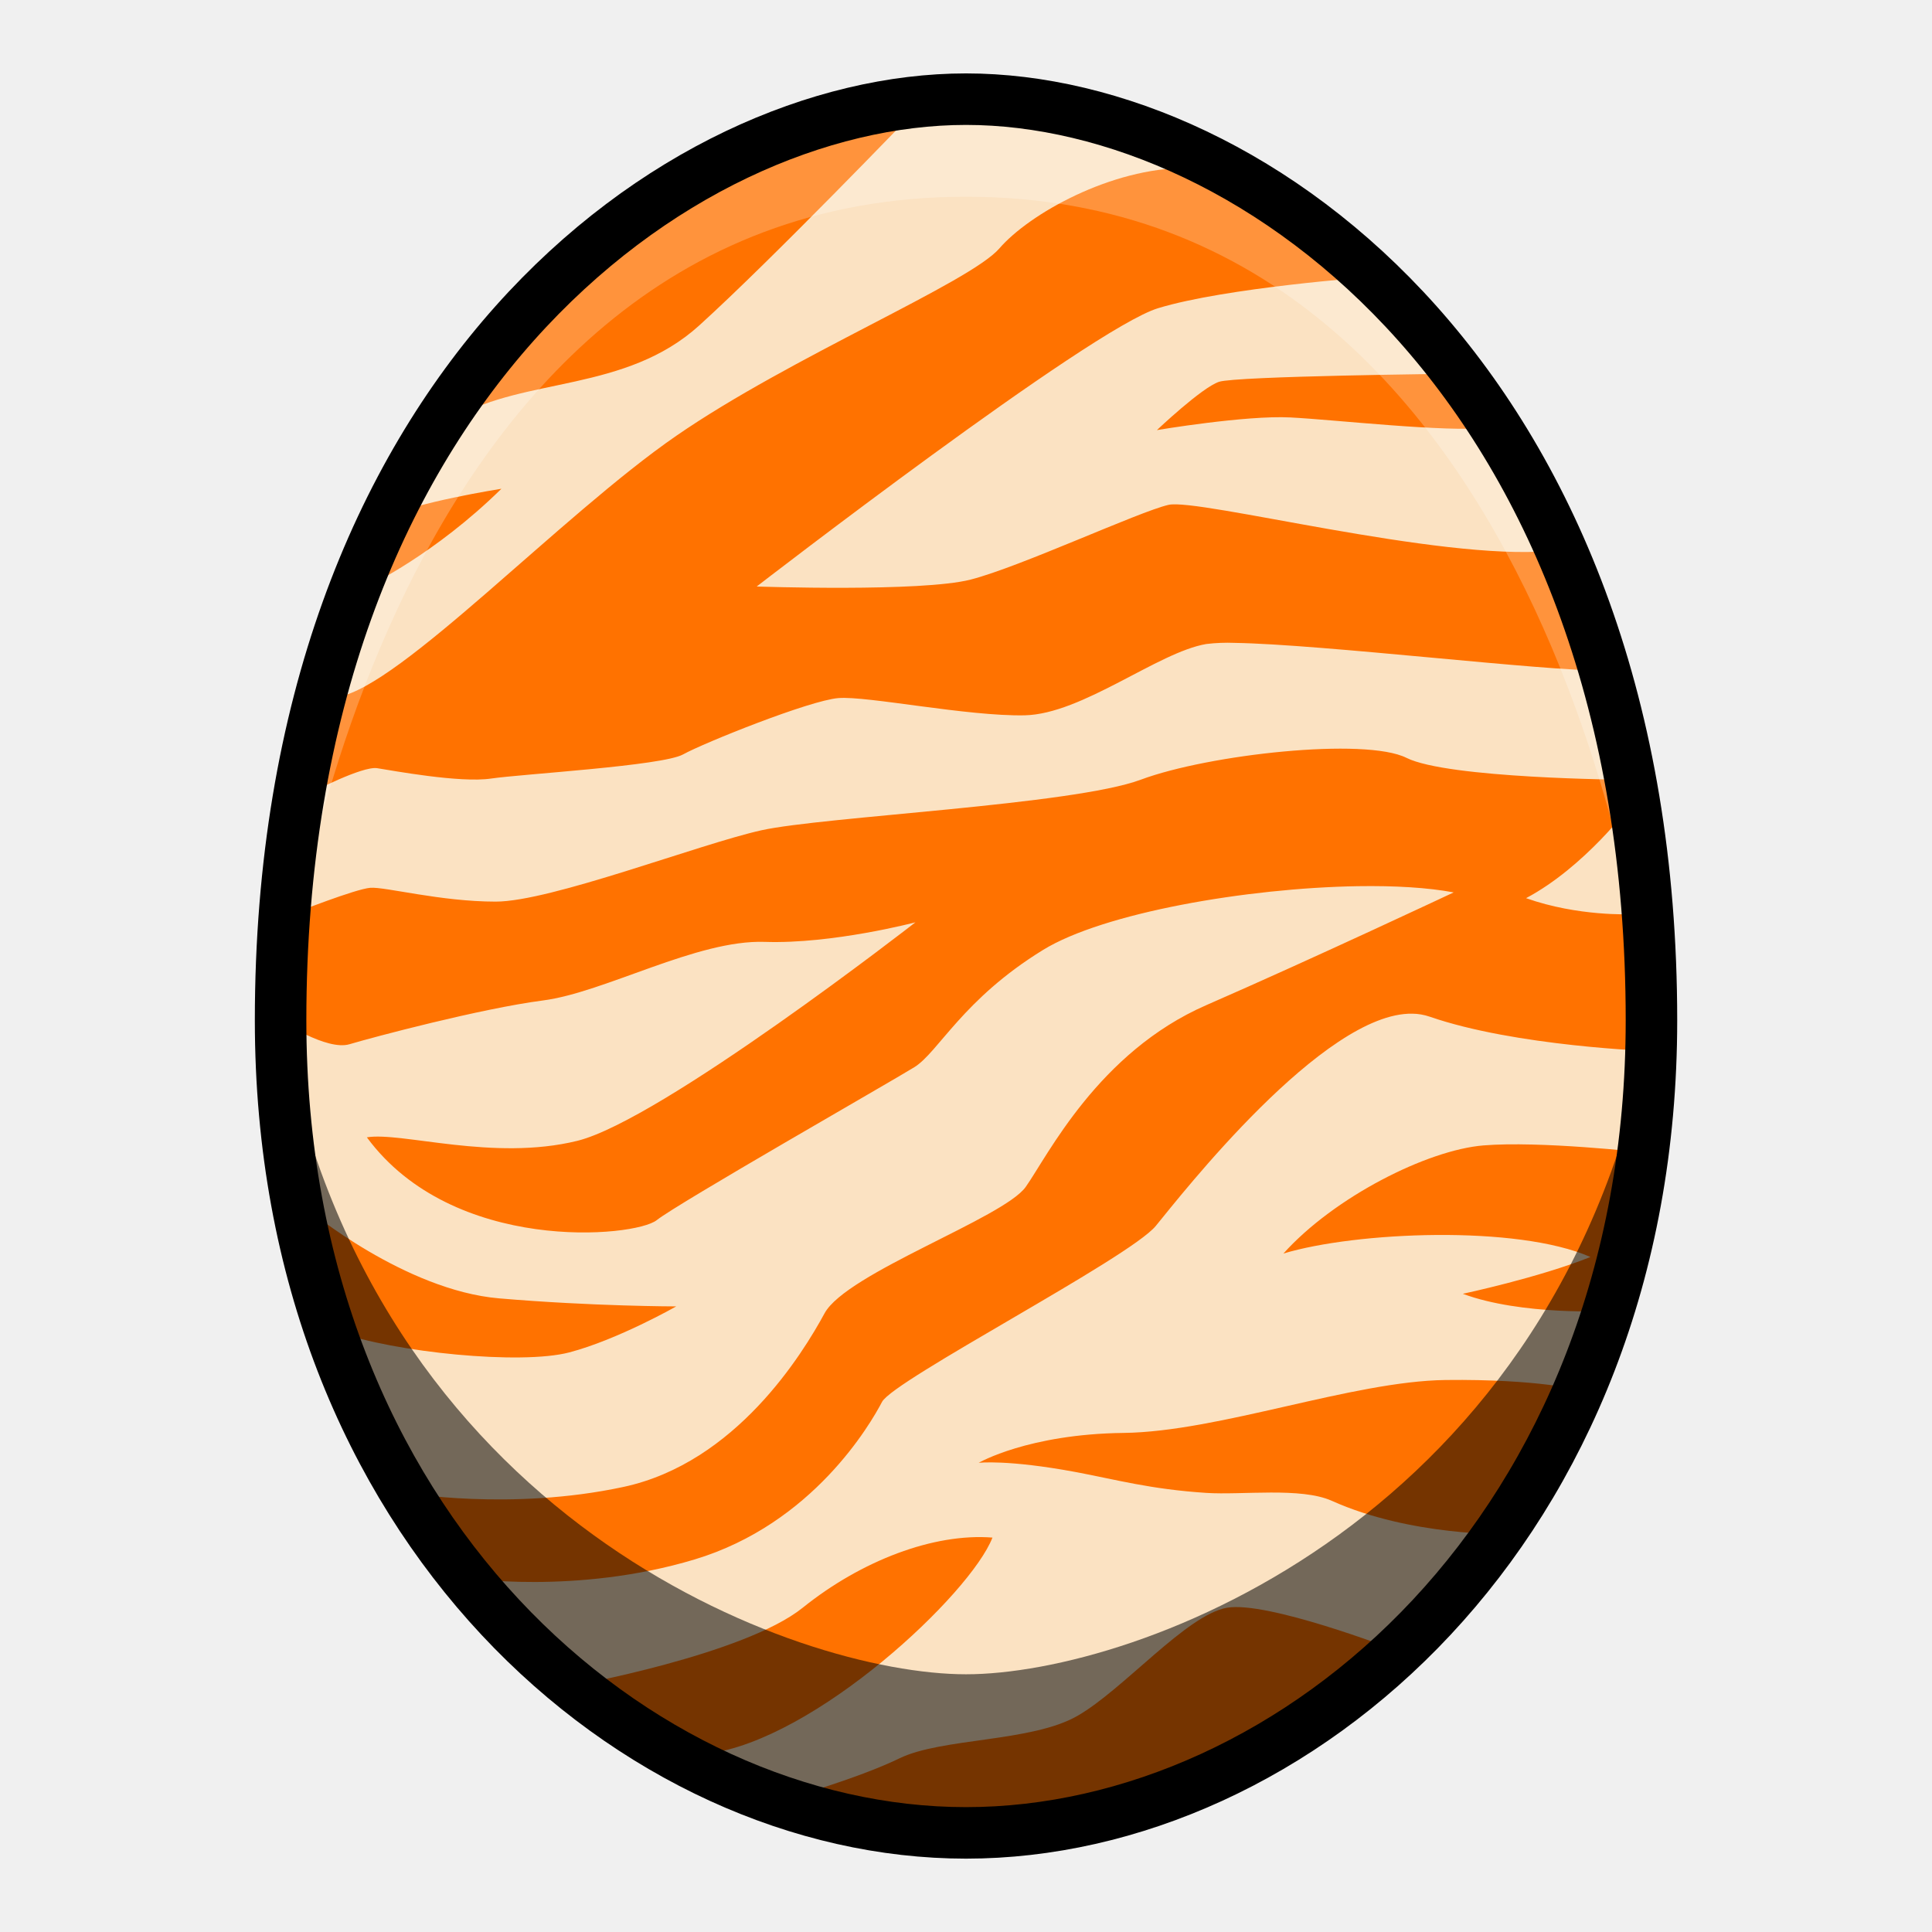
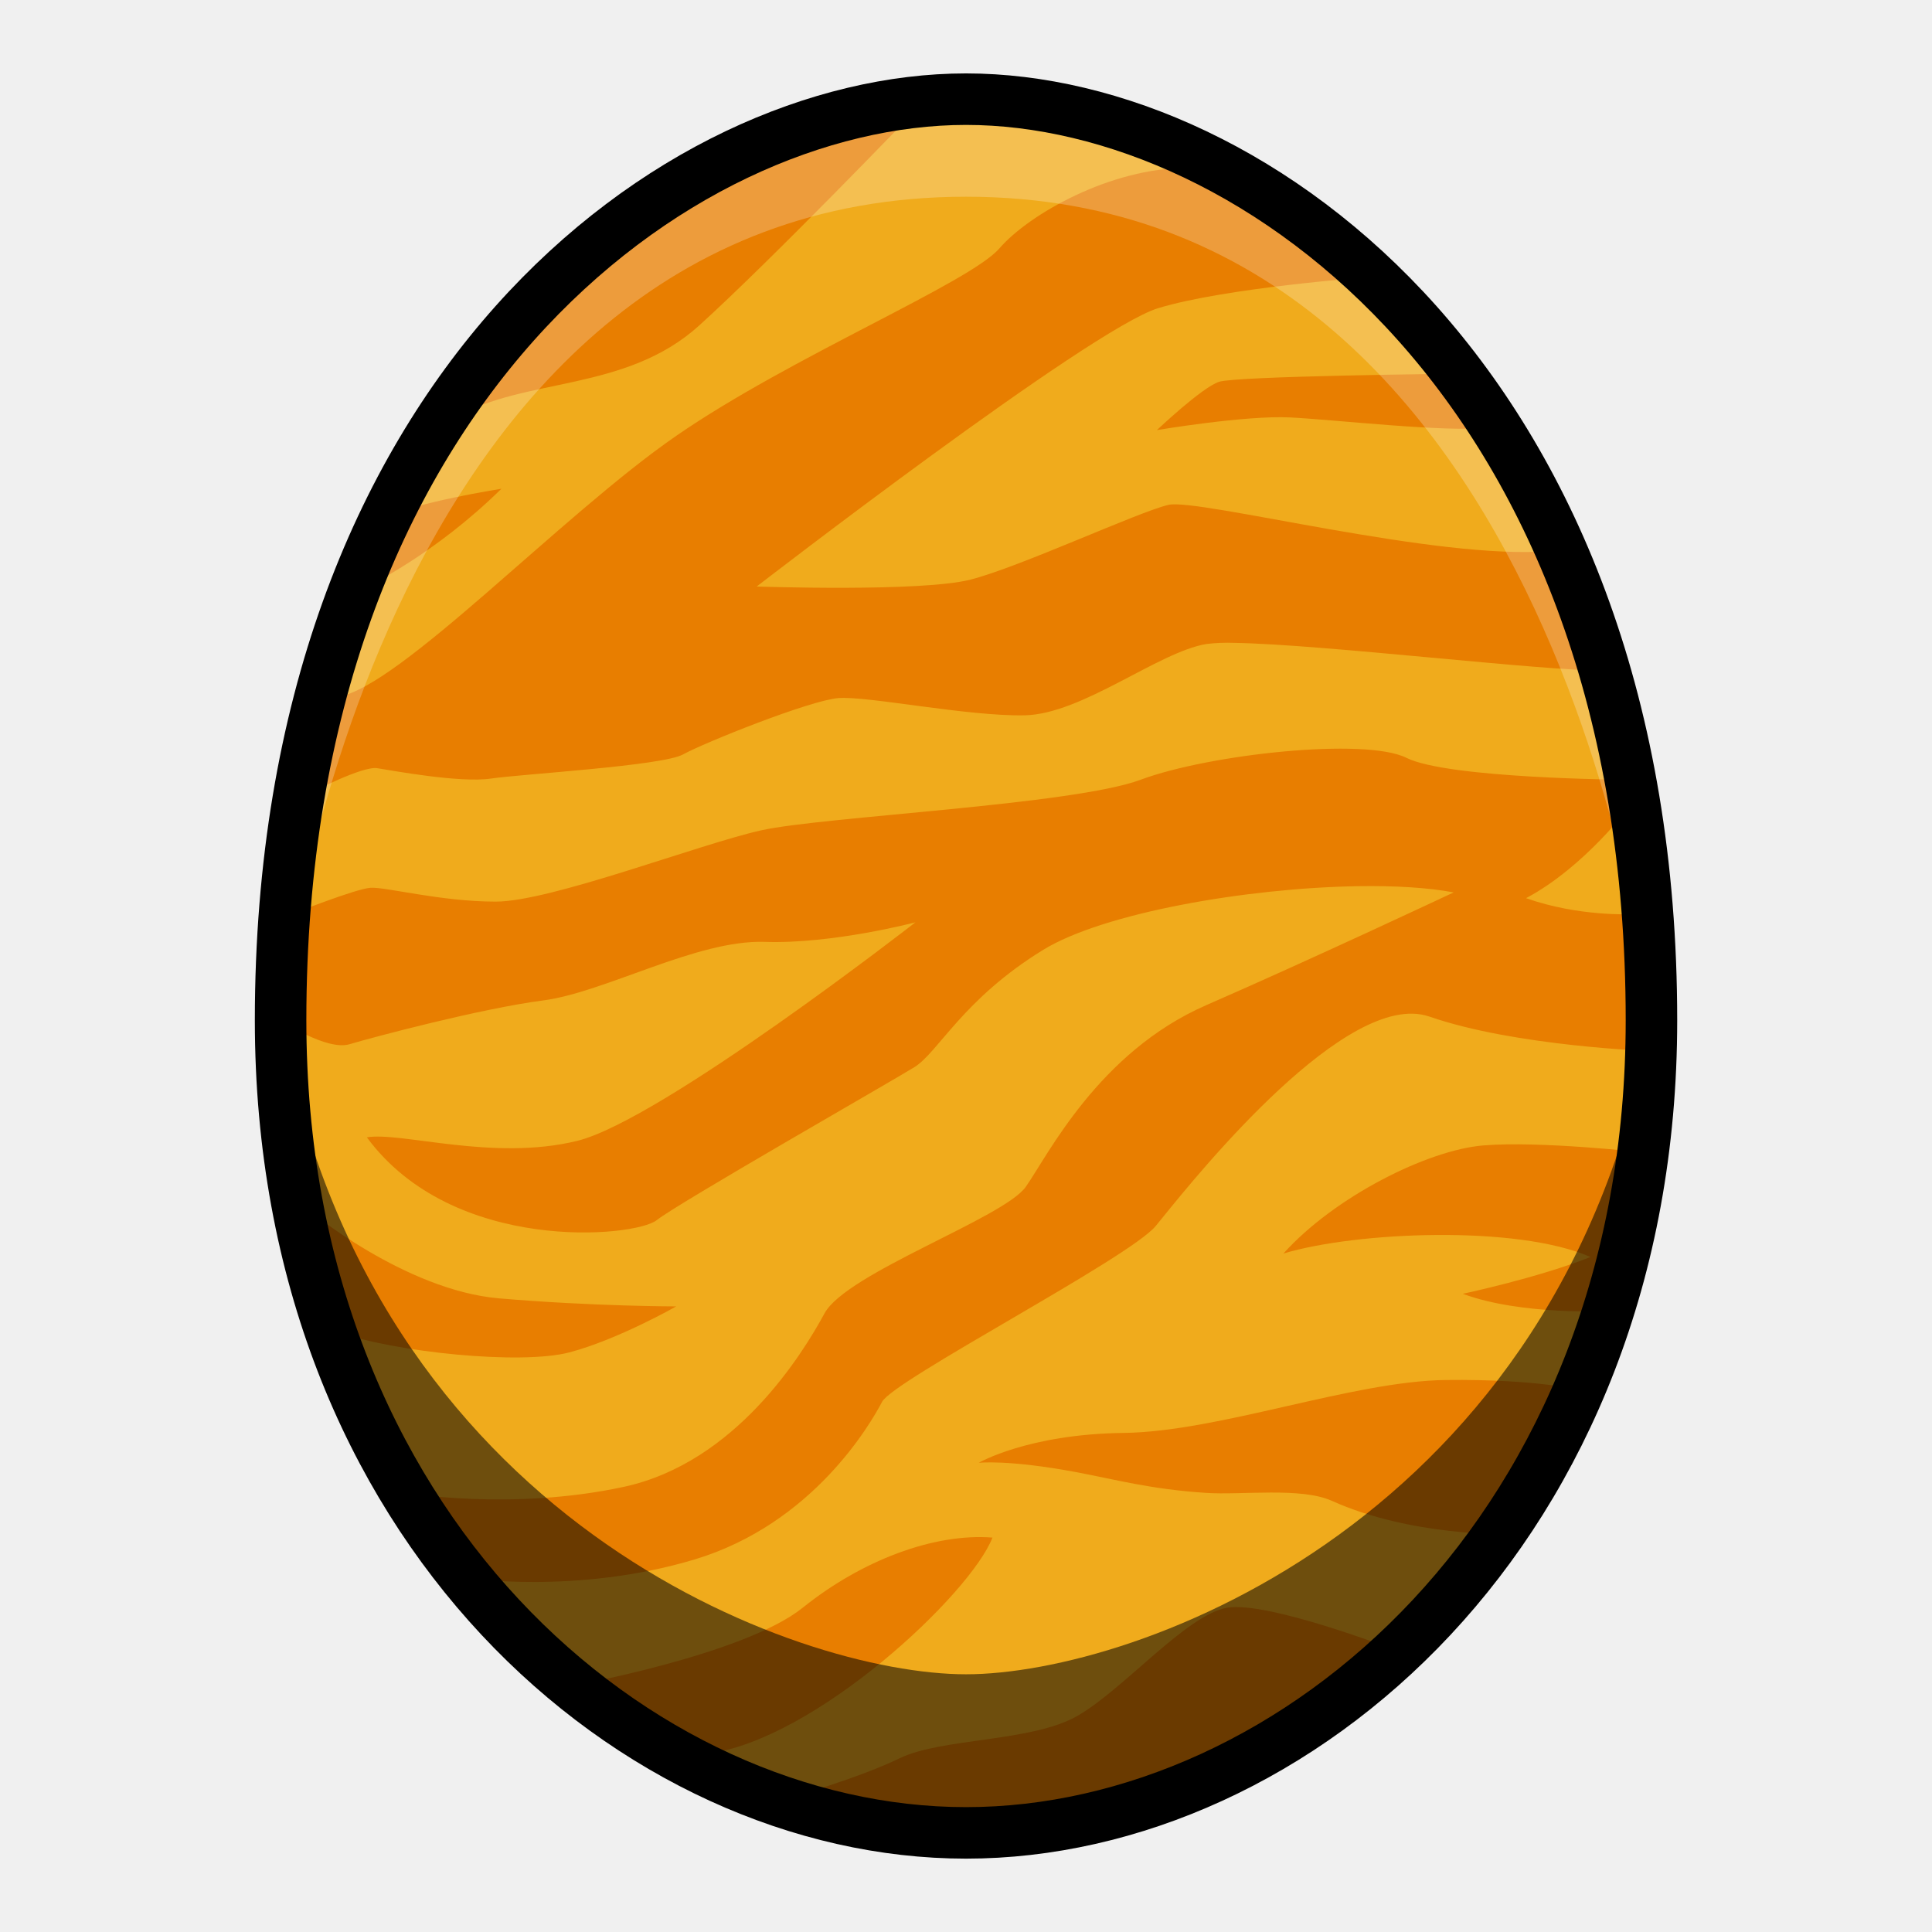
<svg xmlns="http://www.w3.org/2000/svg" viewBox="0 0 39.687 39.687">
-   <path d="M19.844 2.037c-5.953 0-14.08 5.977-14.08 18.922 0 10.442 7.34 16.692 14.08 16.692s14.08-6.25 14.08-16.692c0-12.945-8.127-18.922-14.08-18.922z" fill="#ff7200" />
-   <path d="M19.257 2.286c-.317.008-.5.03-.5.03s-2.882 3-4.394 4.37-3.59 1.062-5.008 1.89L7.937 10.63c.567-.307 2.363-.59 2.363-.59-1.37 1.347-2.717 1.985-2.717 1.985l-.638 2.29c1.276-.212 4.583-3.732 6.946-5.362 2.362-1.63 6.024-3.142 6.638-3.85.614-.71 2.291-1.654 3.85-1.654-2.02-1.099-4.172-1.187-5.122-1.163zm8.879 3.407s-2.953.213-4.347.638c-1.394.425-8.245 5.717-8.245 5.717s3.379.118 4.394-.142c1.016-.26 3.45-1.393 4.064-1.535.614-.142 5.575 1.157 7.843.945l-1.253-2.528c-.897.095-3.165-.166-4.087-.213-.921-.047-2.74.26-2.74.26s.921-.874 1.276-.992c.354-.118 4.795-.165 4.795-.165l-1.7-1.985zm-2.774 7.513a3.637 3.637 0 0 0-.581.023c-.992.166-2.551 1.441-3.733 1.465-1.18.023-3.236-.402-3.826-.354-.59.047-2.765.921-3.19 1.157-.425.236-3.307.402-3.945.496-.638.095-2.032-.165-2.339-.213-.307-.047-1.346.497-1.346.497l-.354 2.48s1.252-.496 1.559-.52c.307-.023 1.44.284 2.575.284 1.134 0 4.181-1.181 5.457-1.465 1.276-.283 6.402-.52 7.796-1.04 1.394-.52 4.606-.873 5.457-.448.85.425 4.488.449 4.488.449l.118.52s-.94 1.271-2.15 1.913c1.07.38 2.15.33 2.15.33l.402-1.96-.969-3.048c-1.157.02-5.77-.537-7.57-.566zm2.526 4.998c-2.28.038-5.221.547-6.461 1.309-1.654 1.016-2.15 2.103-2.646 2.41-.496.307-4.843 2.787-5.292 3.142-.449.354-4.181.703-5.953-1.702.709-.118 2.599.497 4.323.072 1.725-.425 6.946-4.489 6.946-4.489s-1.702.449-3.095.402c-1.394-.048-3.284 1.039-4.56 1.204-1.275.166-3.496.757-3.969.898-.472.142-1.417-.49-1.417-.49l.567 3.892s1.984 1.653 3.922 1.819c1.937.165 3.638.165 3.638.165s-1.205.685-2.197.945c-.992.26-3.591 0-4.772-.425l1.393 3.307s2.174.379 4.489-.118c2.315-.496 3.685-2.74 4.134-3.567.449-.827 3.685-1.96 4.134-2.599.449-.637 1.488-2.764 3.709-3.732 2.22-.969 5.08-2.315 5.08-2.315-.526-.1-1.213-.14-1.973-.128zm1.127 2.619c-1.825-.036-4.764 3.74-5.273 4.36-.544.66-5.386 3.165-5.623 3.614-.236.45-1.417 2.504-3.85 3.237-2.434.732-4.725.377-4.725.377l2.197 2.221s3.544-.638 4.748-1.606c1.205-.969 2.693-1.536 3.898-1.441-.449 1.157-3.638 4.157-5.859 4.44l1.56.946s1.512-.426 2.386-.85c.874-.426 2.716-.331 3.661-.875.945-.543 2.244-2.078 3.071-2.22.827-.142 3.402.85 3.402.85l2.339-2.362s-1.961.047-3.591-.685c-.63-.283-1.848-.114-2.577-.162-1.157-.076-1.836-.27-2.69-.43-1.395-.259-1.985-.188-1.985-.188s1.015-.59 2.976-.614c1.961-.024 4.701-1.063 6.615-1.087 1.913-.023 2.787.213 2.787.213l.567-1.63s-1.795.095-3-.354c0 0 1.56-.331 2.622-.756-1.512-.662-4.819-.52-6.307-.071 1.04-1.158 2.953-2.127 4.11-2.221 1.158-.095 3.26.142 3.26.142l.19-2.079s-2.788-.095-4.56-.709a1.13 1.13 0 0 0-.35-.06z" fill="#fbe2c2" />
+   <path d="M19.844 2.037c-5.953 0-14.08 5.977-14.08 18.922 0 10.442 7.34 16.692 14.08 16.692s14.08-6.25 14.08-16.692c0-12.945-8.127-18.922-14.08-18.922z" fill="#e87e00" />
+   <path d="M19.257 2.286c-.317.008-.5.03-.5.03s-2.882 3-4.394 4.37-3.59 1.062-5.008 1.89L7.937 10.63c.567-.307 2.363-.59 2.363-.59-1.37 1.347-2.717 1.985-2.717 1.985l-.638 2.29c1.276-.212 4.583-3.732 6.946-5.362 2.362-1.63 6.024-3.142 6.638-3.85.614-.71 2.291-1.654 3.85-1.654-2.02-1.099-4.172-1.187-5.122-1.163zm8.879 3.407s-2.953.213-4.347.638c-1.394.425-8.245 5.717-8.245 5.717s3.379.118 4.394-.142c1.016-.26 3.45-1.393 4.064-1.535.614-.142 5.575 1.157 7.843.945l-1.253-2.528c-.897.095-3.165-.166-4.087-.213-.921-.047-2.74.26-2.74.26s.921-.874 1.276-.992c.354-.118 4.795-.165 4.795-.165l-1.7-1.985zm-2.774 7.513a3.637 3.637 0 0 0-.581.023c-.992.166-2.551 1.441-3.733 1.465-1.18.023-3.236-.402-3.826-.354-.59.047-2.765.921-3.19 1.157-.425.236-3.307.402-3.945.496-.638.095-2.032-.165-2.339-.213-.307-.047-1.346.497-1.346.497l-.354 2.48s1.252-.496 1.559-.52c.307-.023 1.44.284 2.575.284 1.134 0 4.181-1.181 5.457-1.465 1.276-.283 6.402-.52 7.796-1.04 1.394-.52 4.606-.873 5.457-.448.85.425 4.488.449 4.488.449l.118.52s-.94 1.271-2.15 1.913c1.07.38 2.15.33 2.15.33l.402-1.96-.969-3.048c-1.157.02-5.77-.537-7.57-.566zm2.526 4.998c-2.28.038-5.221.547-6.461 1.309-1.654 1.016-2.15 2.103-2.646 2.41-.496.307-4.843 2.787-5.292 3.142-.449.354-4.181.703-5.953-1.702.709-.118 2.599.497 4.323.072 1.725-.425 6.946-4.489 6.946-4.489s-1.702.449-3.095.402c-1.394-.048-3.284 1.039-4.56 1.204-1.275.166-3.496.757-3.969.898-.472.142-1.417-.49-1.417-.49l.567 3.892s1.984 1.653 3.922 1.819c1.937.165 3.638.165 3.638.165s-1.205.685-2.197.945c-.992.26-3.591 0-4.772-.425l1.393 3.307s2.174.379 4.489-.118c2.315-.496 3.685-2.74 4.134-3.567.449-.827 3.685-1.96 4.134-2.599.449-.637 1.488-2.764 3.709-3.732 2.22-.969 5.08-2.315 5.08-2.315-.526-.1-1.213-.14-1.973-.128zm1.127 2.619c-1.825-.036-4.764 3.74-5.273 4.36-.544.66-5.386 3.165-5.623 3.614-.236.45-1.417 2.504-3.85 3.237-2.434.732-4.725.377-4.725.377l2.197 2.221s3.544-.638 4.748-1.606c1.205-.969 2.693-1.536 3.898-1.441-.449 1.157-3.638 4.157-5.859 4.44l1.56.946s1.512-.426 2.386-.85c.874-.426 2.716-.331 3.661-.875.945-.543 2.244-2.078 3.071-2.22.827-.142 3.402.85 3.402.85l2.339-2.362s-1.961.047-3.591-.685c-.63-.283-1.848-.114-2.577-.162-1.157-.076-1.836-.27-2.69-.43-1.395-.259-1.985-.188-1.985-.188s1.015-.59 2.976-.614c1.961-.024 4.701-1.063 6.615-1.087 1.913-.023 2.787.213 2.787.213l.567-1.63s-1.795.095-3-.354c0 0 1.56-.331 2.622-.756-1.512-.662-4.819-.52-6.307-.071 1.04-1.158 2.953-2.127 4.11-2.221 1.158-.095 3.26.142 3.26.142l.19-2.079s-2.788-.095-4.56-.709a1.13 1.13 0 0 0-.35-.06z" fill="#f0ab1c" />
  <path d="M19.844 2.037c-8.886 0-14.08 9.48-14.08 18.922 0 0 1.718-16.918 14.08-16.918s14.08 16.918 14.08 16.918c0-9.441-5.195-18.922-14.08-18.922z" opacity=".238" fill="#fff" />
  <path d="M5.764 20.96c.25 12.681 10.938 16.69 14.08 16.69 3.141 0 13.83-4.009 14.08-16.69-1.822 10.269-10.607 13.433-14.08 13.433-3.474 0-12.258-3.164-14.08-13.434z" opacity=".541" />
  <path d="M19.844 2.037c-5.953 0-14.08 5.976-14.08 18.922 0 10.442 7.34 16.692 14.08 16.692s14.08-6.25 14.08-16.692c0-12.946-8.127-18.922-14.08-18.922z" fill="none" stroke="#000" stroke-width="1.058" />
</svg>
